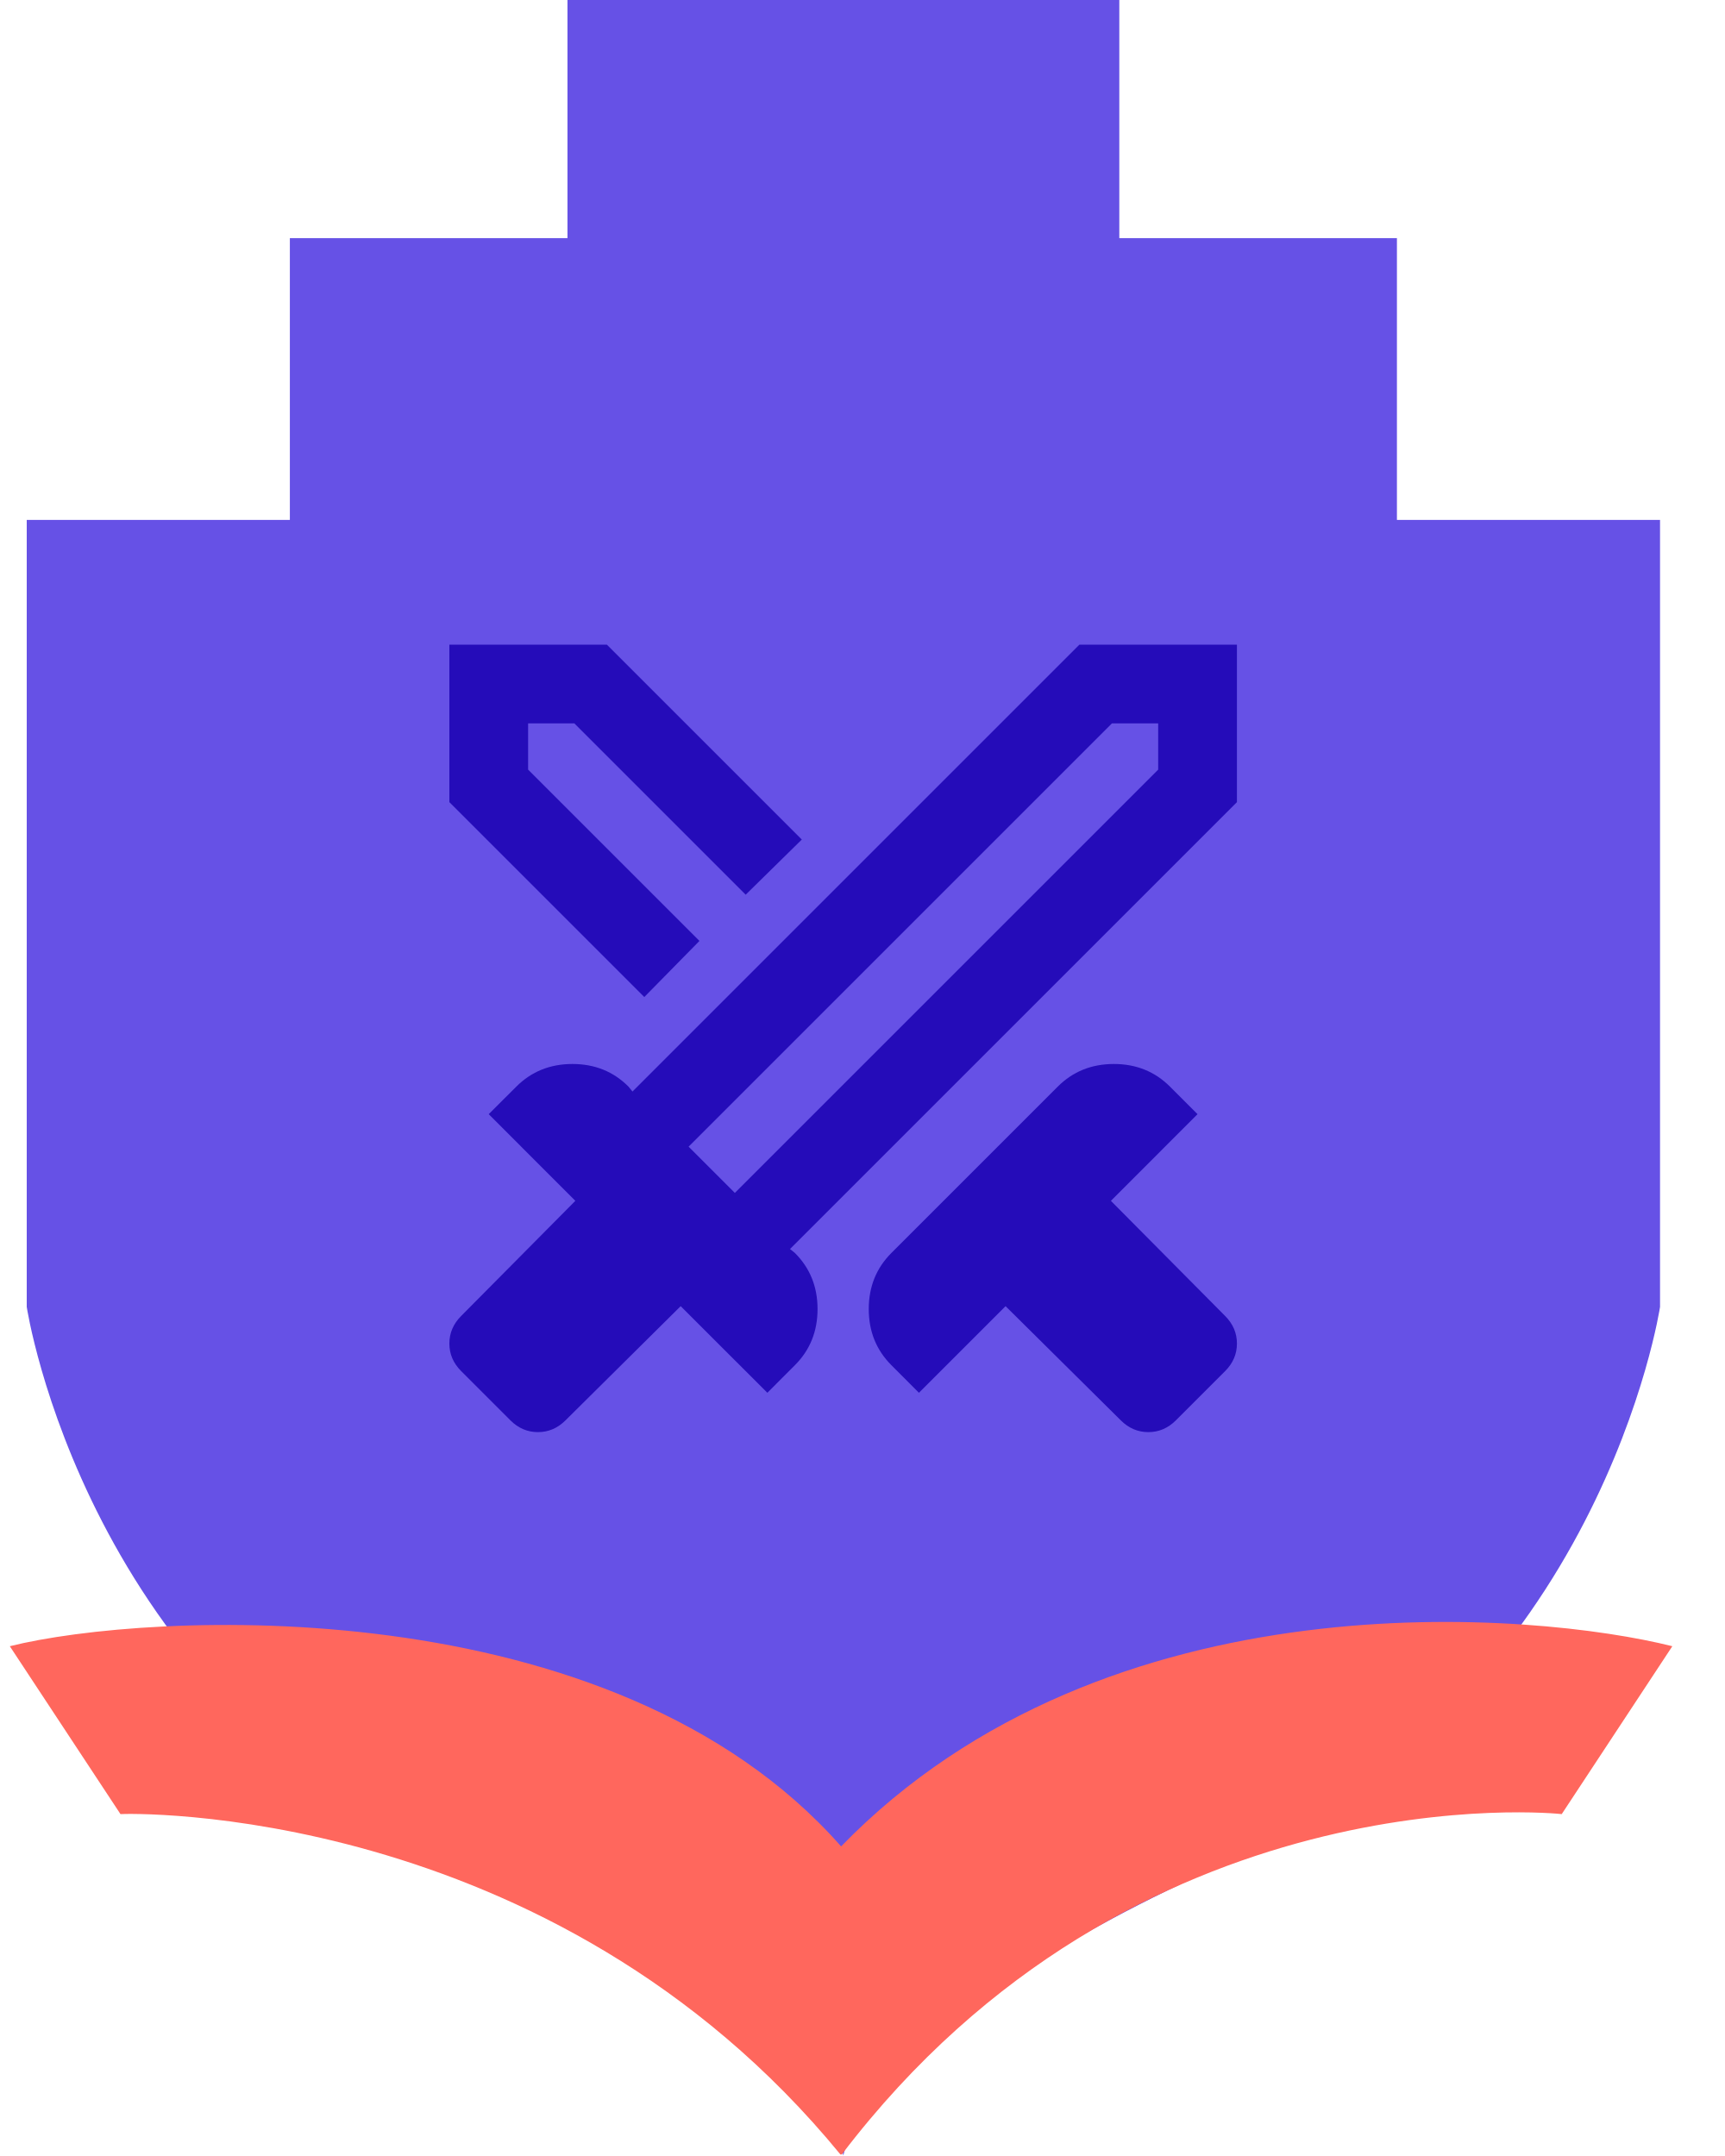
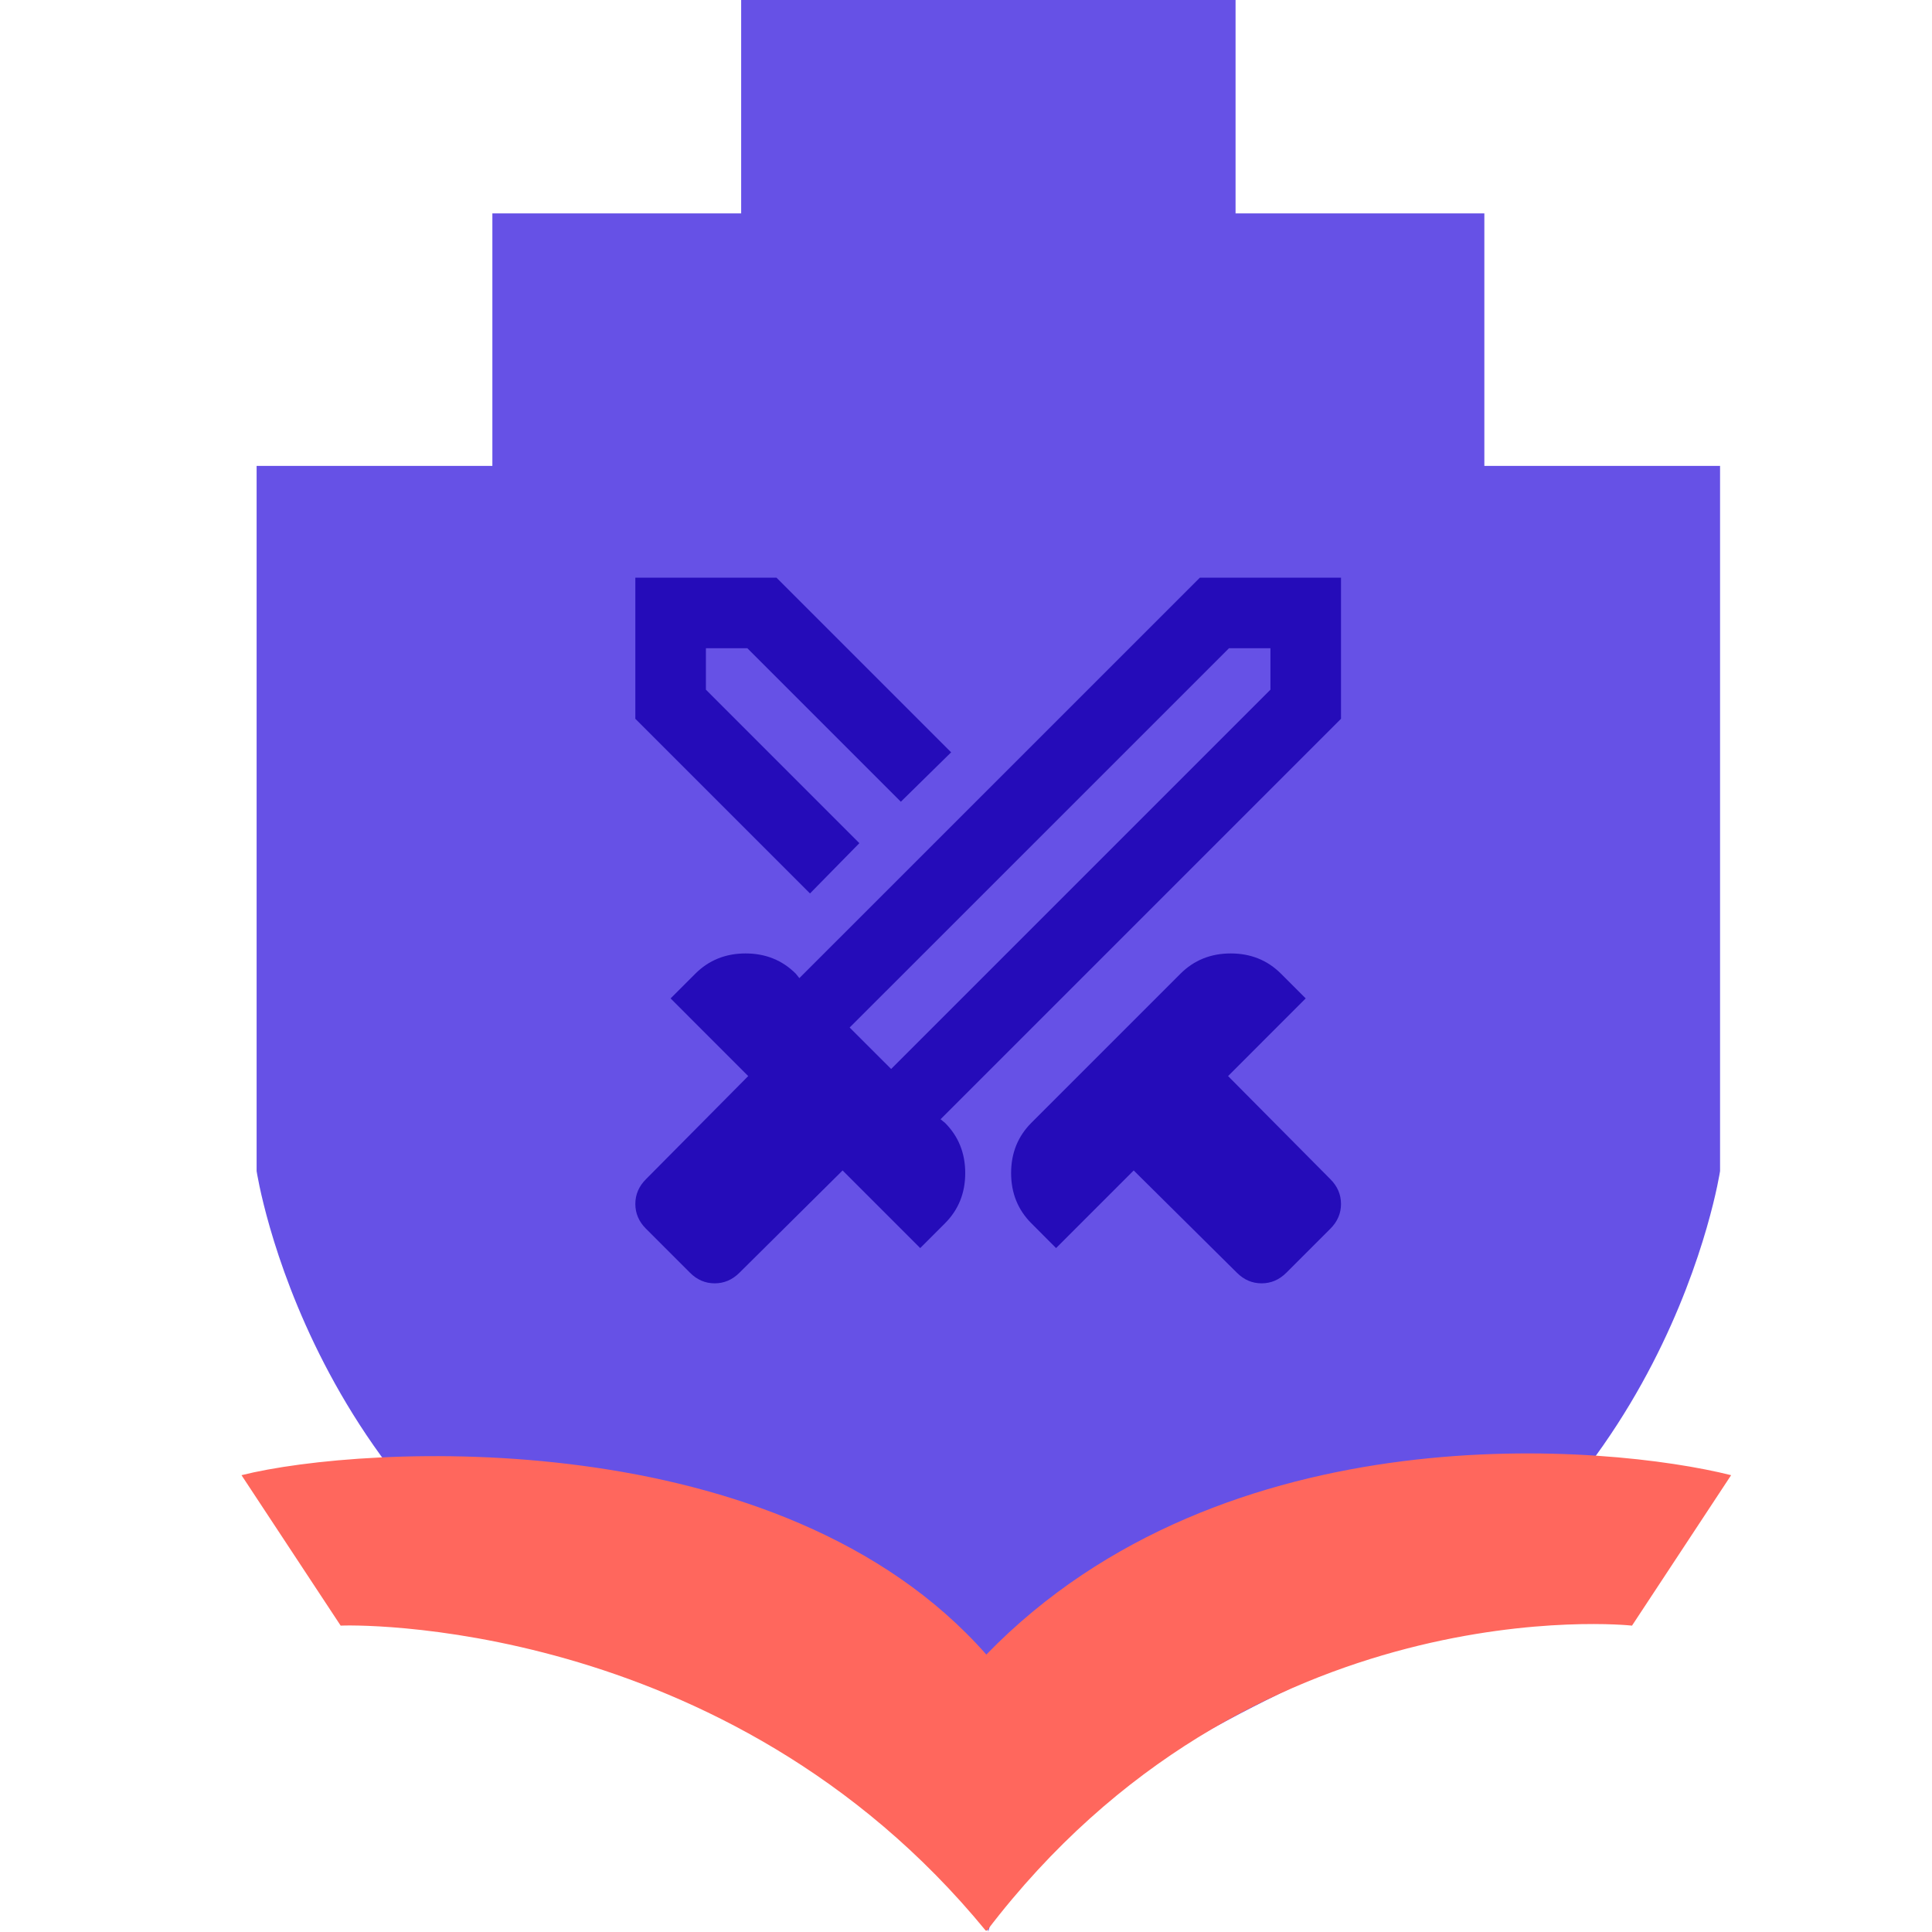
- <svg xmlns="http://www.w3.org/2000/svg" width="32" height="40" viewBox="0 0 32 40" fill="none">
-   <path d="M25.914 9.646V4.418H20.764V0H10.527V4.418H5.377V9.646H0.496V24.246C0.496 24.246 1.58 31.456 8.448 34.52C15.079 37.477 15.613 39.834 15.645 39.992V40C15.645 40 15.645 40 15.645 39.996V40V39.992C15.673 39.834 16.207 37.481 22.842 34.52C29.71 31.456 30.795 24.246 30.795 24.246V9.646H25.914Z" fill="#6651E6" />
-   <path d="M15.616 39.971C21.054 32.829 28.906 33.647 28.971 33.657L31.023 30.542C28.505 29.91 20.549 29.164 15.603 34.256C11.341 29.415 2.701 29.91 0.182 30.542L2.235 33.657C2.3 33.647 10.201 33.399 15.59 39.971" fill="#FF675D" />
-   <path d="M20.791 26.351L18.654 24.233L17.047 25.84L16.536 25.328C16.256 25.048 16.116 24.701 16.116 24.287C16.116 23.873 16.256 23.526 16.536 23.246L19.622 20.16C19.902 19.88 20.249 19.74 20.663 19.74C21.077 19.74 21.424 19.88 21.704 20.16L22.215 20.671L20.608 22.279L22.727 24.415C22.873 24.561 22.946 24.732 22.946 24.927C22.946 25.121 22.873 25.292 22.727 25.438L21.814 26.351C21.668 26.497 21.497 26.57 21.302 26.57C21.108 26.57 20.937 26.497 20.791 26.351ZM22.946 14.882L14.655 23.173L14.746 23.246C15.026 23.526 15.166 23.873 15.166 24.287C15.166 24.701 15.026 25.048 14.746 25.328L14.235 25.84L12.627 24.233L10.491 26.351C10.345 26.497 10.174 26.57 9.979 26.57C9.785 26.57 9.614 26.497 9.468 26.351L8.555 25.438C8.409 25.292 8.336 25.121 8.336 24.927C8.336 24.732 8.409 24.561 8.555 24.415L10.673 22.279L9.066 20.671L9.578 20.16C9.858 19.88 10.205 19.74 10.619 19.74C11.033 19.74 11.38 19.88 11.659 20.16L11.733 20.251L20.024 11.96H22.946V14.882ZM11.952 18.498L8.336 14.882V11.96H11.258L14.874 15.576L13.833 16.599L10.655 13.421H9.797V14.279L12.975 17.457L11.952 18.498ZM13.632 22.132L21.485 14.279V13.421H20.627L12.774 21.274L13.632 22.132Z" fill="#250CB9" />
+ <svg xmlns="http://www.w3.org/2000/svg" width="40" height="40" viewBox="0 0 40 40" fill="none">
+   <path d="M30.732 9.646V4.418H25.581V0H15.345V4.418H10.194V9.646H5.313V24.246C5.313 24.246 6.398 31.456 13.266 34.52C19.897 37.477 20.431 39.834 20.463 39.992V40C20.463 40 20.463 40 20.463 39.996V40V39.992C20.491 39.834 21.025 37.481 27.66 34.52C34.528 31.456 35.612 24.246 35.612 24.246V9.646H30.732Z" fill="#6651E6" />
+   <path d="M20.434 39.971C25.872 32.829 33.724 33.647 33.789 33.657L35.841 30.542C33.323 29.91 25.366 29.164 20.421 34.256C16.159 29.415 7.519 29.91 5 30.542L7.053 33.657C7.118 33.647 15.019 33.399 20.408 39.971" fill="#FF675D" />
+   <path d="M25.609 26.351L23.472 24.233L21.865 25.84L21.354 25.328C21.074 25.048 20.934 24.701 20.934 24.287C20.934 23.873 21.074 23.526 21.354 23.246L24.44 20.16C24.72 19.88 25.067 19.74 25.481 19.74C25.895 19.74 26.242 19.88 26.522 20.16L27.033 20.671L25.426 22.279L27.545 24.415C27.691 24.561 27.764 24.732 27.764 24.927C27.764 25.121 27.691 25.292 27.545 25.438L26.632 26.351C26.485 26.497 26.315 26.57 26.12 26.57C25.925 26.57 25.755 26.497 25.609 26.351ZM27.764 14.882L19.473 23.173L19.564 23.246C19.844 23.526 19.984 23.873 19.984 24.287C19.984 24.701 19.844 25.048 19.564 25.328L19.052 25.84L17.445 24.233L15.309 26.351C15.162 26.497 14.992 26.57 14.797 26.57C14.602 26.57 14.432 26.497 14.286 26.351L13.373 25.438C13.227 25.292 13.154 25.121 13.154 24.927C13.154 24.732 13.227 24.561 13.373 24.415L15.491 22.279L13.884 20.671L14.395 20.16C14.675 19.88 15.023 19.74 15.436 19.74C15.85 19.74 16.197 19.88 16.477 20.16L16.55 20.251L24.842 11.96H27.764V14.882ZM16.77 18.498L13.154 14.882V11.96H16.076L19.692 15.576L18.651 16.599L15.473 13.421H14.615V14.279L17.792 17.457L16.77 18.498ZM18.45 22.132L26.303 14.279V13.421H25.445L17.591 21.274L18.45 22.132Z" fill="#250CB9" />
</svg>
